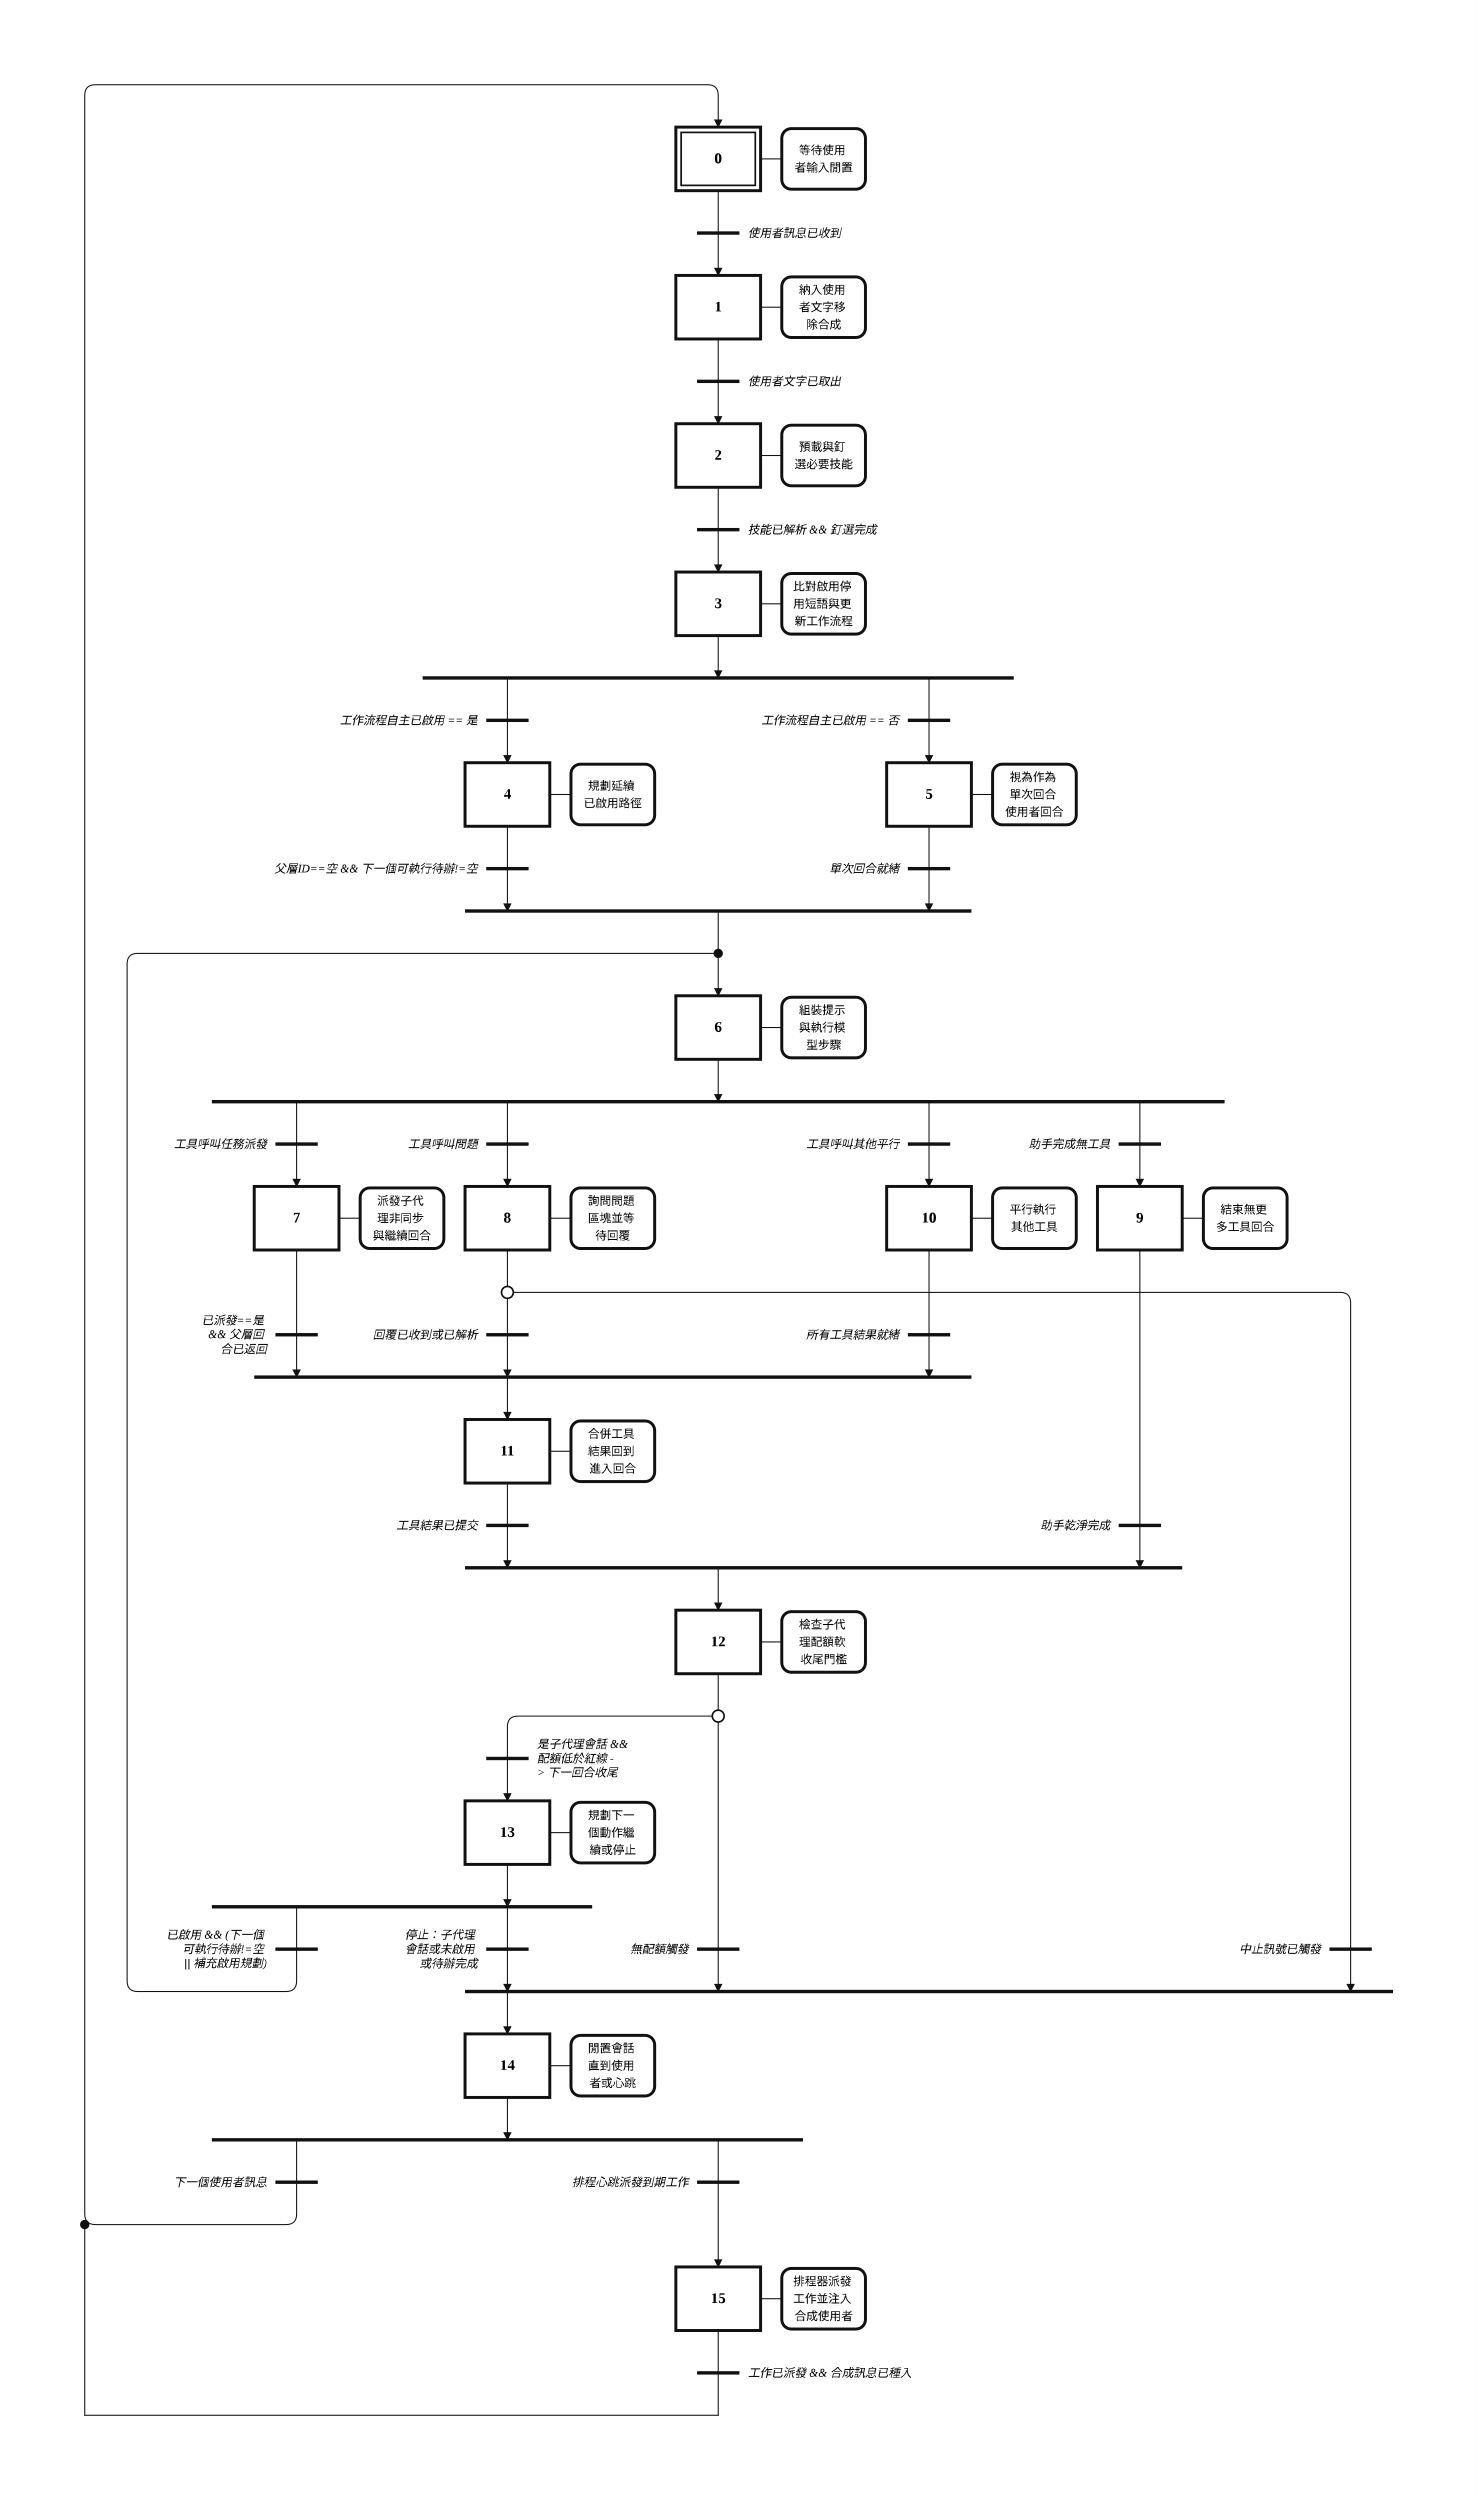
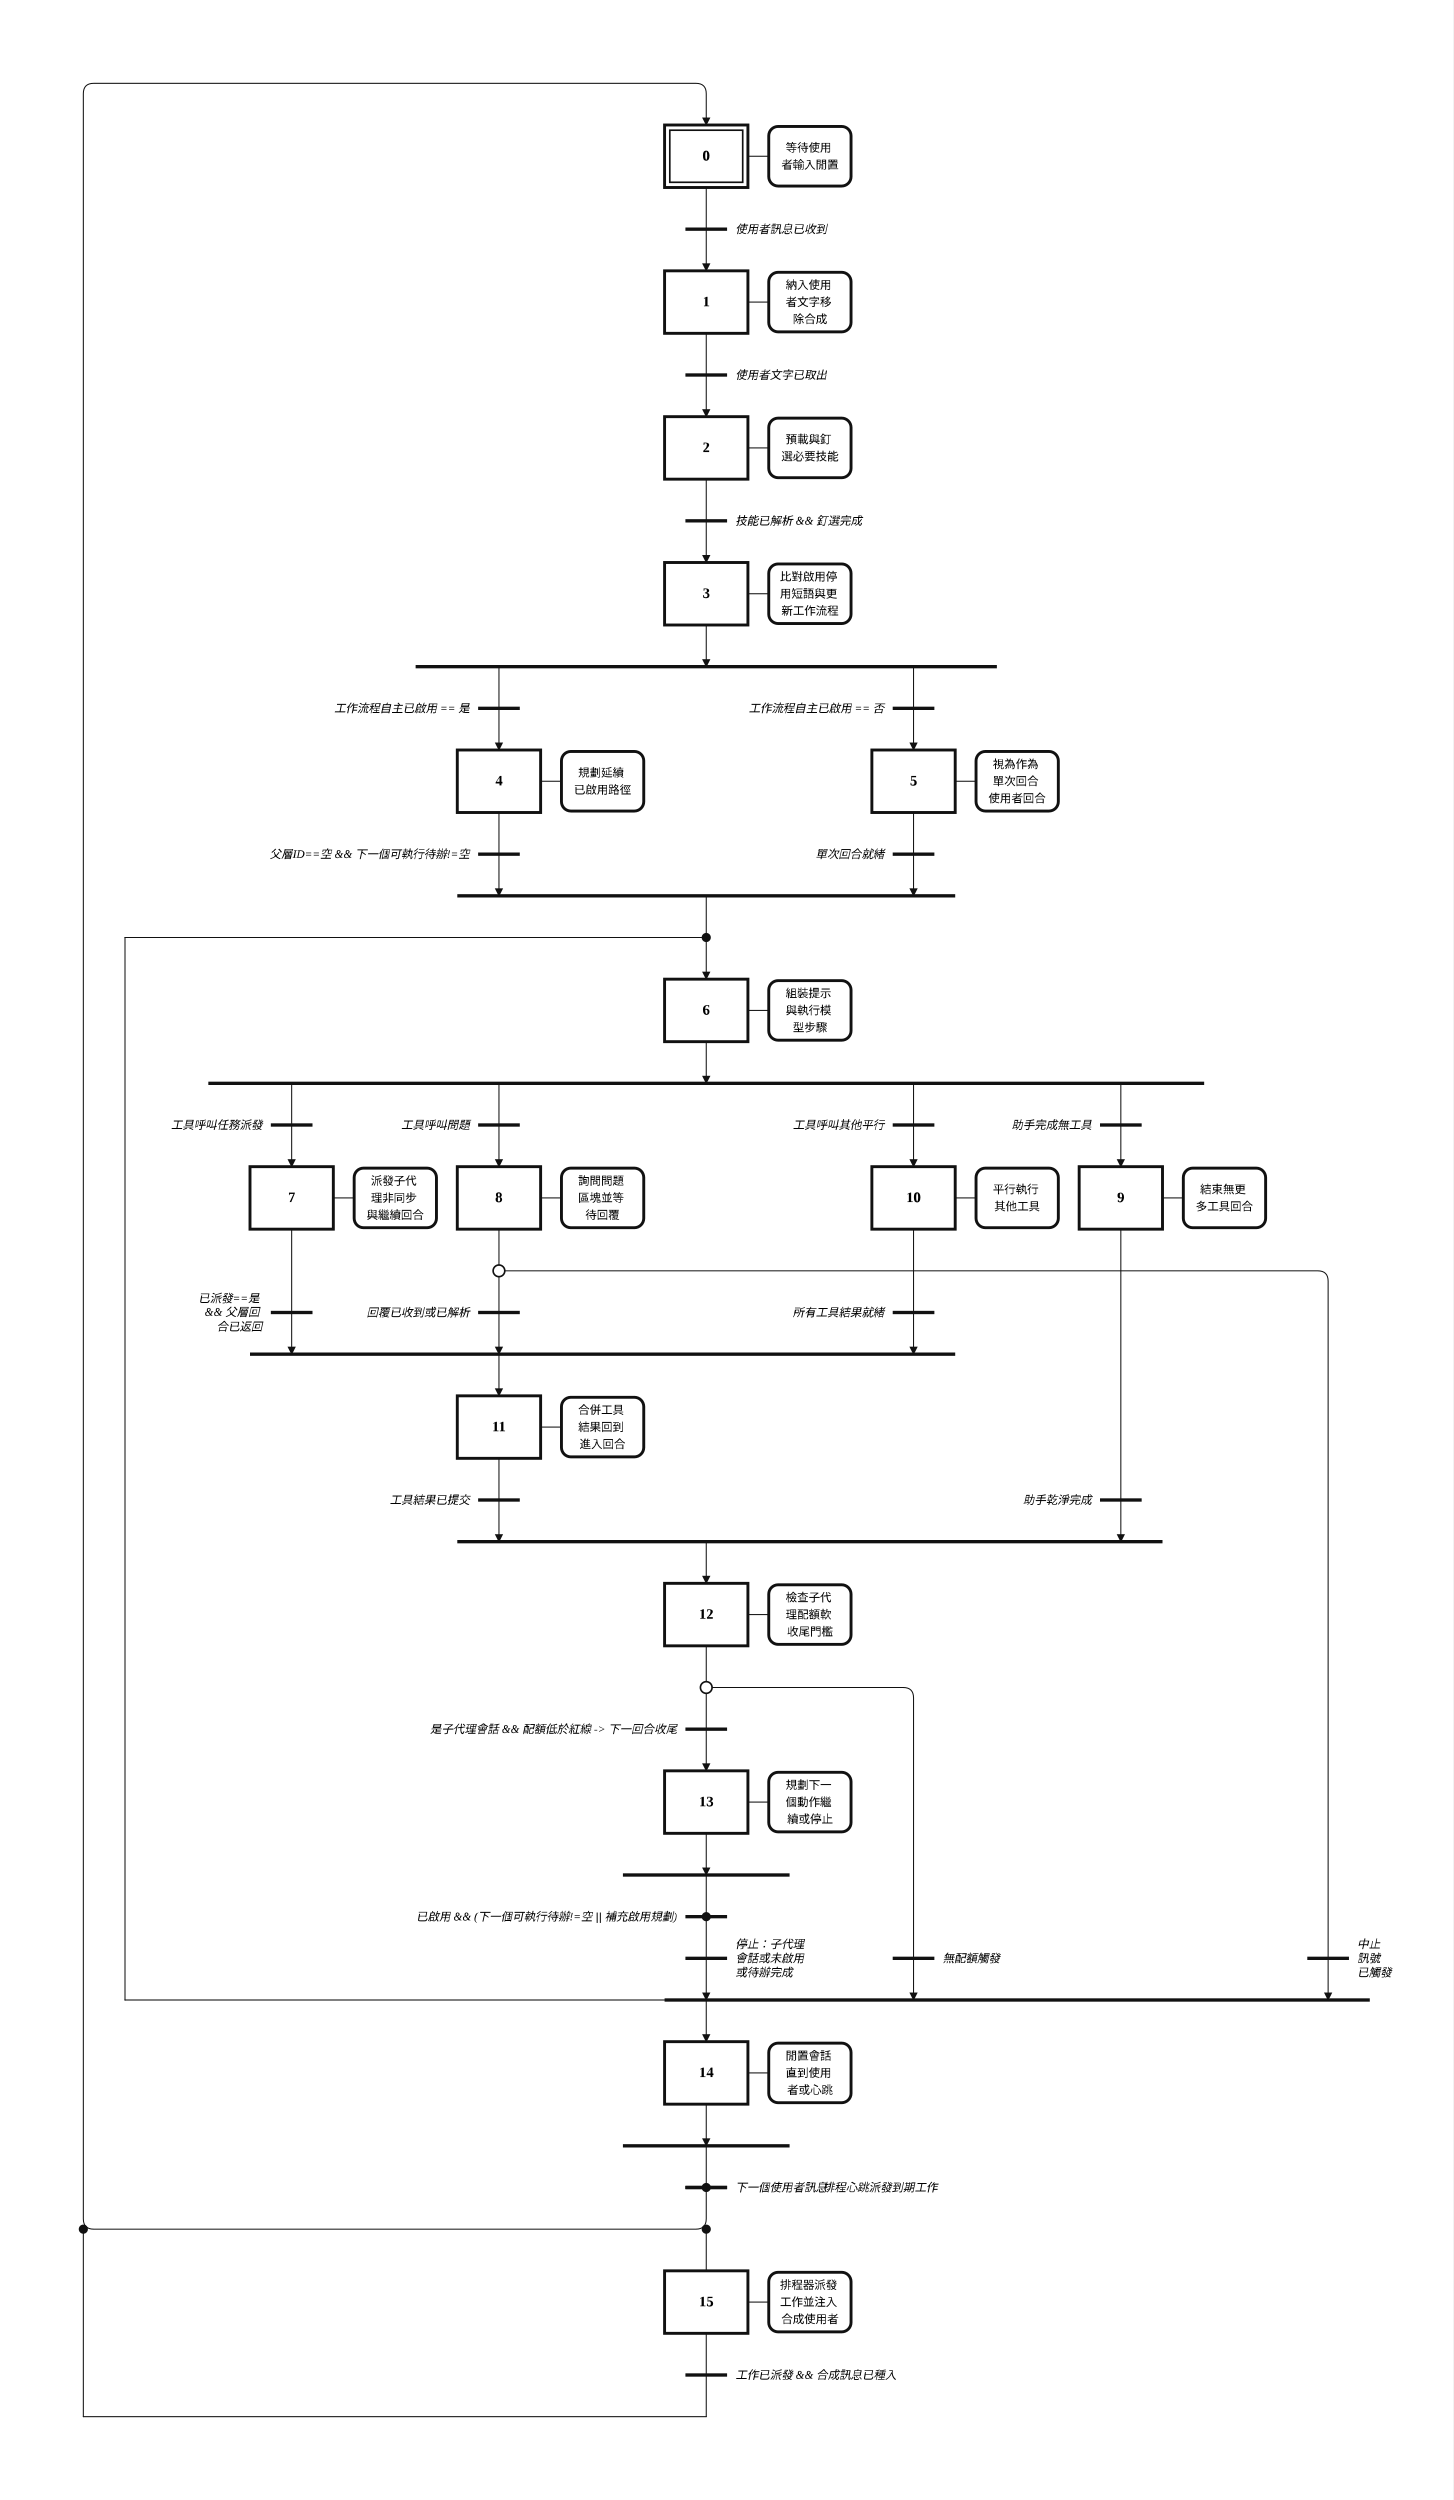
- <svg xmlns="http://www.w3.org/2000/svg" width="1395" height="2360" viewBox="-14.00 -2.00 69.75 118.00" role="img">
+ <svg xmlns="http://www.w3.org/2000/svg" width="1395" height="2400" viewBox="-14.00 -2.00 69.75 120.00" role="img">
  <style>
.step{fill:#fff;stroke:#111;stroke-width:.14}.step-inner{fill:none;stroke:#111;stroke-width:.08}
.action{fill:#fff;stroke:#111;stroke-width:.14}.gate{stroke:#111;stroke-width:.16}
.edge{fill:none;stroke:#111;stroke-width:.05;stroke-linecap:round;stroke-linejoin:round}.edge-arrow{marker-end:url(#arrow)}
.flyover-mask{stroke:#fff;stroke-width:.12;stroke-linecap:round}
.flyover{fill:none;stroke:#111;stroke-width:.05;stroke-linecap:round}
.junction{fill:#111;stroke:#111;stroke-width:0}.branch-junction{fill:#fff;stroke:#111;stroke-width:.08}
.assoc{stroke:#111;stroke-width:.05}.label{font:bold .7px 'Times New Roman', 'BiauKai', 'DFKai-SB', serif;text-anchor:middle;dominant-baseline:middle}
.action-label{font:.55px 'Times New Roman', 'BiauKai', 'DFKai-SB', serif;text-anchor:middle;dominant-baseline:middle}.gate-label{font:italic .55px 'Times New Roman', 'BiauKai', 'DFKai-SB', serif;text-anchor:start;dominant-baseline:middle}.gate-label-left{font:italic .55px 'Times New Roman', 'BiauKai', 'DFKai-SB', serif;text-anchor:end;dominant-baseline:middle}
</style>
  <defs>
    <marker id="arrow" markerWidth="0.4" markerHeight="0.4" refX="0.36" refY="0.2" orient="auto" markerUnits="userSpaceOnUse">
      <path d="M 0 0 L 0.4 0.2 L 0 0.4 z" fill="#111" />
    </marker>
  </defs>
-   <rect x="-14.00" y="-2.00" width="69.75" height="118.00" fill="white" />
-   <path class="edge edge-arrow" d="M 9.95 88.00 L 9.95 89.50 Q 9.95 90.00 9.95 90.50 L 9.95 92.00" />
+   <rect x="-14.00" y="-2.00" width="69.75" height="120.00" fill="white" />
+   <path class="edge edge-arrow" d="M 19.90 88.00 L 19.90 89.50 Q 19.90 90.00 19.90 90.50 L 19.90 94.00" />
  <path class="edge" d="M 19.90 7.00 L 19.90 9.00" />
  <path class="edge edge-arrow" d="M 19.90 9.00 L 19.90 11.00" />
  <path class="edge" d="M 19.90 14.00 L 19.90 16.00" />
  <path class="edge edge-arrow" d="M 19.90 16.00 L 19.90 18.00" />
  <path class="edge" d="M 19.90 21.00 L 19.90 23.00" />
  <path class="edge edge-arrow" d="M 19.90 23.00 L 19.90 25.00" />
  <path class="edge edge-arrow" d="M 19.90 28.00 L 19.90 30.00" />
  <path class="edge edge-arrow" d="M 9.95 30.00 L 9.95 31.50 Q 9.95 32.00 9.95 32.50 L 9.95 34.00" />
  <path class="edge edge-arrow" d="M 29.85 30.00 L 29.85 31.50 Q 29.85 32.00 29.85 32.50 L 29.85 34.00" />
  <path class="edge edge-arrow" d="M 9.95 37.00 L 9.95 41.00" />
  <path class="edge edge-arrow" d="M 19.90 41.00 L 19.90 45.00" />
  <path class="edge edge-arrow" d="M 29.85 37.00 L 29.85 41.00" />
  <path class="edge edge-arrow" d="M 19.90 48.00 L 19.90 50.00" />
  <path class="edge edge-arrow" d="M 0.00 50.00 L 0.00 51.50 Q 0.00 52.00 0.00 52.50 L 0.00 54.00" />
  <path class="edge edge-arrow" d="M 9.95 50.00 L 9.95 51.50 Q 9.95 52.00 9.95 52.50 L 9.95 54.00" />
  <path class="edge edge-arrow" d="M 39.80 50.00 L 39.80 51.50 Q 39.80 52.00 39.80 52.50 L 39.80 54.00" />
  <path class="edge edge-arrow" d="M 29.85 50.00 L 29.85 51.50 Q 29.85 52.00 29.85 52.50 L 29.85 54.00" />
  <path class="edge edge-arrow" d="M 0.00 57.00 L 0.00 63.00" />
  <path class="edge edge-arrow" d="M 9.95 63.00 L 9.95 65.00" />
  <path class="edge" d="M 9.95 57.00 L 9.95 59.00" />
  <path class="edge edge-arrow" d="M 9.95 59.00 L 9.95 63.00" />
-   <path class="edge edge-arrow" d="M 9.95 59.00 L 49.25 59.00 Q 49.75 59.00 49.75 59.50 L 49.75 92.00 L 49.75 92.00" />
-   <path class="edge edge-arrow" d="M 9.95 92.00 L 9.95 94.00" />
+   <path class="edge edge-arrow" d="M 9.95 59.00 L 49.25 59.00 Q 49.75 59.00 49.75 59.50 L 49.75 91.50 Q 49.75 92.00 49.75 92.50 L 49.75 94.00" />
+   <path class="edge edge-arrow" d="M 19.90 94.00 L 19.90 96.00" />
  <path class="edge edge-arrow" d="M 39.80 57.00 L 39.80 72.00" />
  <path class="edge edge-arrow" d="M 19.90 72.00 L 19.90 74.00" />
  <path class="edge edge-arrow" d="M 29.85 57.00 L 29.85 63.00" />
  <path class="edge edge-arrow" d="M 9.95 68.00 L 9.95 72.00" />
  <path class="edge" d="M 19.90 77.00 L 19.90 79.00" />
-   <path class="edge" d="M 19.90 79.00 L 10.45 79.00 Q 9.95 79.00 9.95 79.50 L 9.95 81.00" />
-   <path class="edge edge-arrow" d="M 9.95 81.00 L 9.95 83.00" />
-   <path class="edge edge-arrow" d="M 19.90 79.00 L 19.90 92.00" />
-   <path class="edge edge-arrow" d="M 9.95 86.00 L 9.95 88.00" />
-   <path class="edge" d="M 0.00 88.00 L 0.00 91.50 Q 0.00 92.00 -0.50 92.00 L -7.50 92.00 Q -8.00 92.00 -8.00 91.50 L -8.00 43.50 Q -8.00 43.00 -7.50 43.00 L 19.90 43.00" />
-   <path class="edge edge-arrow" d="M 9.95 97.00 L 9.95 99.00" />
-   <path class="edge edge-arrow" d="M 0.00 99.00 L 0.00 102.50 Q 0.00 103.00 -0.50 103.00 L -9.50 103.00 Q -10.00 103.00 -10.00 102.50 L -10.00 2.50 Q -10.00 2.00 -9.50 2.00 L 19.40 2.00 Q 19.90 2.00 19.90 2.50 L 19.90 4.00" />
-   <path class="edge edge-arrow" d="M 19.90 99.00 L 19.90 100.50 Q 19.90 101.00 19.90 101.50 L 19.90 105.00" />
-   <path class="edge" d="M 19.90 108.00 L 19.90 110.00" />
+   <path class="edge" d="M 19.90 79.00 L 19.90 81.00" />
+   <path class="edge edge-arrow" d="M 19.90 81.00 L 19.90 83.00" />
+   <path class="edge edge-arrow" d="M 19.90 79.00 L 29.35 79.00 Q 29.85 79.00 29.85 79.50 L 29.85 91.50 Q 29.85 92.00 29.85 92.50 L 29.85 94.00" />
+   <path class="edge edge-arrow" d="M 19.90 86.00 L 19.90 88.00" />
+   <path class="edge" d="M 19.90 94.00 L -8.00 94.00" />
+   <path class="edge" d="M -8.00 94.00 L -8.00 43.00" />
+   <path class="edge" d="M -8.00 43.00 L 19.90 43.00" />
+   <path class="edge edge-arrow" d="M 19.90 99.00 L 19.90 101.00" />
+   <path class="edge edge-arrow" d="M 19.90 101.00 L 19.90 104.50 Q 19.90 105.00 19.40 105.00 L -9.50 105.00 Q -10.00 105.00 -10.00 104.50 L -10.00 2.50 Q -10.00 2.00 -9.50 2.00 L 19.40 2.00 Q 19.90 2.00 19.90 2.50 L 19.90 4.00" />
+   <path class="edge" d="M 19.90 105.00 L 19.90 107.00" />
  <path class="edge" d="M 19.90 110.00 L 19.90 112.00" />
-   <path class="edge" d="M 19.90 112.00 L -10.00 112.00" />
-   <path class="edge" d="M -10.00 112.00 L -10.00 103.00" />
+   <path class="edge" d="M 19.90 112.00 L 19.90 114.00" />
+   <path class="edge" d="M 19.90 114.00 L -10.00 114.00" />
+   <path class="edge" d="M -10.00 114.00 L -10.00 105.00" />
  <rect class="step" x="17.90" y="4.00" width="4.00" height="3.00" />
  <rect class="step-inner" x="18.15" y="4.25" width="3.50" height="2.50" />
  <text class="label" x="19.90" y="5.50">0</text>
  <rect class="step" x="17.90" y="11.00" width="4.00" height="3.00" />
  <text class="label" x="19.90" y="12.50">1</text>
  <rect class="step" x="17.90" y="18.00" width="4.00" height="3.00" />
  <text class="label" x="19.90" y="19.50">2</text>
  <rect class="step" x="17.90" y="25.00" width="4.00" height="3.00" />
  <text class="label" x="19.90" y="26.50">3</text>
  <rect class="step" x="7.95" y="34.00" width="4.00" height="3.00" />
  <text class="label" x="9.95" y="35.50">4</text>
  <rect class="step" x="27.85" y="34.00" width="4.00" height="3.00" />
  <text class="label" x="29.85" y="35.50">5</text>
  <rect class="step" x="17.90" y="45.00" width="4.00" height="3.00" />
  <text class="label" x="19.90" y="46.50">6</text>
  <rect class="step" x="-2.00" y="54.00" width="4.00" height="3.00" />
  <text class="label" x="0.00" y="55.50">7</text>
  <rect class="step" x="7.95" y="54.00" width="4.00" height="3.00" />
  <text class="label" x="9.95" y="55.50">8</text>
  <rect class="step" x="37.80" y="54.00" width="4.00" height="3.00" />
  <text class="label" x="39.80" y="55.50">9</text>
  <rect class="step" x="27.85" y="54.00" width="4.00" height="3.00" />
  <text class="label" x="29.85" y="55.50">10</text>
  <rect class="step" x="7.95" y="65.00" width="4.00" height="3.00" />
  <text class="label" x="9.95" y="66.50">11</text>
  <rect class="step" x="17.90" y="74.00" width="4.00" height="3.00" />
  <text class="label" x="19.90" y="75.50">12</text>
-   <rect class="step" x="7.95" y="83.00" width="4.00" height="3.00" />
-   <text class="label" x="9.95" y="84.50">13</text>
-   <rect class="step" x="7.95" y="94.00" width="4.00" height="3.00" />
-   <text class="label" x="9.95" y="95.50">14</text>
-   <rect class="step" x="17.90" y="105.00" width="4.00" height="3.00" />
-   <text class="label" x="19.90" y="106.50">15</text>
+   <rect class="step" x="17.90" y="83.00" width="4.00" height="3.00" />
+   <text class="label" x="19.90" y="84.50">13</text>
+   <rect class="step" x="17.90" y="96.00" width="4.00" height="3.00" />
+   <text class="label" x="19.90" y="97.50">14</text>
+   <rect class="step" x="17.90" y="107.00" width="4.00" height="3.00" />
+   <text class="label" x="19.90" y="108.50">15</text>
  <line class="assoc" x1="21.90" y1="5.50" x2="22.90" y2="5.50" />
  <rect class="action" x="22.90" y="4.07" width="3.95" height="2.86" rx="0.45" ry="0.45" />
  <text class="action-label" x="24.88" y="5.09">
    <tspan x="24.88" dy="0">等待使用</tspan>
    <tspan x="24.88" dy="0.82">者輸入閒置</tspan>
  </text>
  <line class="assoc" x1="21.90" y1="12.50" x2="22.90" y2="12.50" />
  <rect class="action" x="22.90" y="11.07" width="3.95" height="2.86" rx="0.45" ry="0.45" />
  <text class="action-label" x="24.88" y="11.68">
    <tspan x="24.88" dy="0">納入使用</tspan>
    <tspan x="24.88" dy="0.82">者文字移</tspan>
    <tspan x="24.88" dy="0.82">除合成</tspan>
  </text>
  <line class="assoc" x1="21.90" y1="19.50" x2="22.90" y2="19.50" />
  <rect class="action" x="22.90" y="18.07" width="3.95" height="2.86" rx="0.45" ry="0.45" />
  <text class="action-label" x="24.88" y="19.09">
    <tspan x="24.88" dy="0">預載與釘</tspan>
    <tspan x="24.88" dy="0.82">選必要技能</tspan>
  </text>
  <line class="assoc" x1="21.90" y1="26.50" x2="22.90" y2="26.50" />
  <rect class="action" x="22.90" y="25.07" width="3.95" height="2.86" rx="0.45" ry="0.45" />
  <text class="action-label" x="24.88" y="25.68">
    <tspan x="24.88" dy="0">比對啟用停</tspan>
    <tspan x="24.88" dy="0.82">用短語與更</tspan>
    <tspan x="24.88" dy="0.82">新工作流程</tspan>
  </text>
  <line class="assoc" x1="11.95" y1="35.50" x2="12.95" y2="35.50" />
  <rect class="action" x="12.95" y="34.07" width="3.95" height="2.86" rx="0.45" ry="0.45" />
  <text class="action-label" x="14.92" y="35.09">
    <tspan x="14.92" dy="0">規劃延續</tspan>
    <tspan x="14.92" dy="0.82">已啟用路徑</tspan>
  </text>
  <line class="assoc" x1="31.85" y1="35.50" x2="32.85" y2="35.50" />
  <rect class="action" x="32.85" y="34.07" width="3.95" height="2.86" rx="0.45" ry="0.45" />
  <text class="action-label" x="34.82" y="34.68">
    <tspan x="34.82" dy="0">視為作為</tspan>
    <tspan x="34.82" dy="0.82">單次回合</tspan>
    <tspan x="34.82" dy="0.82">使用者回合</tspan>
  </text>
  <line class="assoc" x1="21.90" y1="46.50" x2="22.90" y2="46.50" />
  <rect class="action" x="22.90" y="45.07" width="3.95" height="2.86" rx="0.45" ry="0.45" />
  <text class="action-label" x="24.88" y="45.68">
    <tspan x="24.88" dy="0">組裝提示</tspan>
    <tspan x="24.88" dy="0.82">與執行模</tspan>
    <tspan x="24.88" dy="0.82">型步驟</tspan>
  </text>
  <line class="assoc" x1="2.00" y1="55.50" x2="3.00" y2="55.50" />
  <rect class="action" x="3.00" y="54.07" width="3.95" height="2.86" rx="0.45" ry="0.45" />
  <text class="action-label" x="4.97" y="54.68">
    <tspan x="4.97" dy="0">派發子代</tspan>
    <tspan x="4.97" dy="0.82">理非同步</tspan>
    <tspan x="4.97" dy="0.82">與繼續回合</tspan>
  </text>
  <line class="assoc" x1="11.95" y1="55.50" x2="12.95" y2="55.50" />
  <rect class="action" x="12.95" y="54.07" width="3.95" height="2.86" rx="0.45" ry="0.45" />
  <text class="action-label" x="14.92" y="54.68">
    <tspan x="14.92" dy="0">詢問問題</tspan>
    <tspan x="14.92" dy="0.82">區塊並等</tspan>
    <tspan x="14.92" dy="0.82">待回覆</tspan>
  </text>
  <line class="assoc" x1="41.80" y1="55.50" x2="42.80" y2="55.50" />
  <rect class="action" x="42.80" y="54.07" width="3.95" height="2.86" rx="0.45" ry="0.45" />
  <text class="action-label" x="44.77" y="55.09">
    <tspan x="44.77" dy="0">結束無更</tspan>
    <tspan x="44.77" dy="0.82">多工具回合</tspan>
  </text>
  <line class="assoc" x1="31.85" y1="55.50" x2="32.85" y2="55.50" />
  <rect class="action" x="32.85" y="54.07" width="3.95" height="2.86" rx="0.45" ry="0.45" />
  <text class="action-label" x="34.82" y="55.09">
    <tspan x="34.82" dy="0">平行執行</tspan>
    <tspan x="34.82" dy="0.82">其他工具</tspan>
  </text>
  <line class="assoc" x1="11.95" y1="66.50" x2="12.95" y2="66.50" />
  <rect class="action" x="12.95" y="65.07" width="3.95" height="2.86" rx="0.45" ry="0.45" />
  <text class="action-label" x="14.92" y="65.68">
    <tspan x="14.92" dy="0">合併工具</tspan>
    <tspan x="14.92" dy="0.82">結果回到</tspan>
    <tspan x="14.92" dy="0.82">進入回合</tspan>
  </text>
  <line class="assoc" x1="21.90" y1="75.50" x2="22.90" y2="75.50" />
  <rect class="action" x="22.90" y="74.07" width="3.95" height="2.86" rx="0.45" ry="0.45" />
  <text class="action-label" x="24.88" y="74.68">
    <tspan x="24.88" dy="0">檢查子代</tspan>
    <tspan x="24.88" dy="0.82">理配額軟</tspan>
    <tspan x="24.88" dy="0.82">收尾門檻</tspan>
  </text>
-   <line class="assoc" x1="11.95" y1="84.50" x2="12.95" y2="84.50" />
-   <rect class="action" x="12.95" y="83.07" width="3.95" height="2.86" rx="0.45" ry="0.45" />
-   <text class="action-label" x="14.92" y="83.68">
-     <tspan x="14.92" dy="0">規劃下一</tspan>
-     <tspan x="14.92" dy="0.82">個動作繼</tspan>
-     <tspan x="14.92" dy="0.82">續或停止</tspan>
-   </text>
-   <line class="assoc" x1="11.95" y1="95.50" x2="12.95" y2="95.50" />
-   <rect class="action" x="12.95" y="94.07" width="3.95" height="2.86" rx="0.45" ry="0.45" />
-   <text class="action-label" x="14.92" y="94.68">
-     <tspan x="14.92" dy="0">閒置會話</tspan>
-     <tspan x="14.92" dy="0.82">直到使用</tspan>
-     <tspan x="14.92" dy="0.82">者或心跳</tspan>
-   </text>
-   <line class="assoc" x1="21.90" y1="106.50" x2="22.90" y2="106.50" />
-   <rect class="action" x="22.90" y="105.07" width="3.95" height="2.86" rx="0.45" ry="0.45" />
-   <text class="action-label" x="24.88" y="105.68">
+   <line class="assoc" x1="21.90" y1="84.50" x2="22.90" y2="84.50" />
+   <rect class="action" x="22.90" y="83.07" width="3.95" height="2.86" rx="0.45" ry="0.45" />
+   <text class="action-label" x="24.88" y="83.68">
+     <tspan x="24.88" dy="0">規劃下一</tspan>
+     <tspan x="24.88" dy="0.82">個動作繼</tspan>
+     <tspan x="24.88" dy="0.82">續或停止</tspan>
+   </text>
+   <line class="assoc" x1="21.90" y1="97.50" x2="22.90" y2="97.50" />
+   <rect class="action" x="22.90" y="96.07" width="3.95" height="2.86" rx="0.45" ry="0.45" />
+   <text class="action-label" x="24.88" y="96.68">
+     <tspan x="24.88" dy="0">閒置會話</tspan>
+     <tspan x="24.88" dy="0.82">直到使用</tspan>
+     <tspan x="24.88" dy="0.82">者或心跳</tspan>
+   </text>
+   <line class="assoc" x1="21.90" y1="108.50" x2="22.90" y2="108.50" />
+   <rect class="action" x="22.90" y="107.07" width="3.95" height="2.86" rx="0.45" ry="0.45" />
+   <text class="action-label" x="24.88" y="107.68">
    <tspan x="24.88" dy="0">排程器派發</tspan>
    <tspan x="24.88" dy="0.82">工作並注入</tspan>
    <tspan x="24.88" dy="0.82">合成使用者</tspan>
  </text>
  <line class="gate" x1="18.90" y1="9.00" x2="20.90" y2="9.00" />
  <text class="gate-label" x="21.30" y="9.00">
    <tspan x="21.30" dy="0">使用者訊息已收到</tspan>
  </text>
  <line class="gate" x1="18.90" y1="16.00" x2="20.90" y2="16.00" />
  <text class="gate-label" x="21.30" y="16.00">
    <tspan x="21.30" dy="0">使用者文字已取出</tspan>
  </text>
  <line class="gate" x1="18.90" y1="23.00" x2="20.90" y2="23.00" />
  <text class="gate-label" x="21.30" y="23.00">
    <tspan x="21.30" dy="0">技能已解析 &amp;&amp; 釘選完成</tspan>
  </text>
  <line class="gate" x1="5.95" y1="30.00" x2="33.85" y2="30.00" />
  <line class="gate" x1="7.95" y1="41.00" x2="31.85" y2="41.00" />
  <line class="gate" x1="-4.00" y1="50.00" x2="43.80" y2="50.00" />
  <line class="gate" x1="-2.00" y1="63.00" x2="31.85" y2="63.00" />
-   <line class="gate" x1="7.95" y1="92.00" x2="51.75" y2="92.00" />
+   <line class="gate" x1="17.90" y1="94.00" x2="51.75" y2="94.00" />
  <line class="gate" x1="7.95" y1="72.00" x2="41.80" y2="72.00" />
-   <line class="gate" x1="8.95" y1="81.00" x2="10.95" y2="81.00" />
-   <text class="gate-label" x="11.35" y="80.32">
-     <tspan x="11.35" dy="0">是子代理會話 &amp;&amp;</tspan>
-     <tspan x="11.35" dy="0.68">配額低於紅線 -</tspan>
-     <tspan x="11.35" dy="0.68">&gt; 下一回合收尾</tspan>
-   </text>
-   <line class="gate" x1="-4.00" y1="88.00" x2="13.95" y2="88.00" />
-   <line class="gate" x1="-4.00" y1="99.00" x2="23.90" y2="99.00" />
-   <line class="gate" x1="18.90" y1="110.00" x2="20.90" y2="110.00" />
-   <text class="gate-label" x="21.30" y="110.00">
+   <line class="gate" x1="18.90" y1="81.00" x2="20.90" y2="81.00" />
+   <text class="gate-label-left" x="18.50" y="81.00">
+     <tspan x="18.50" dy="0">是子代理會話 &amp;&amp; 配額低於紅線 -&gt; 下一回合收尾</tspan>
+   </text>
+   <line class="gate" x1="15.90" y1="88.00" x2="23.90" y2="88.00" />
+   <line class="gate" x1="15.90" y1="101.00" x2="23.90" y2="101.00" />
+   <line class="gate" x1="18.90" y1="112.00" x2="20.90" y2="112.00" />
+   <text class="gate-label" x="21.30" y="112.00">
    <tspan x="21.30" dy="0">工作已派發 &amp;&amp; 合成訊息已種入</tspan>
  </text>
  <line class="gate" x1="8.95" y1="32.00" x2="10.95" y2="32.00" />
  <text class="gate-label-left" x="8.55" y="32.00">
    <tspan x="8.55" dy="0">工作流程自主已啟用 == 是</tspan>
  </text>
  <line class="gate" x1="28.85" y1="32.00" x2="30.85" y2="32.00" />
  <text class="gate-label-left" x="28.45" y="32.00">
    <tspan x="28.45" dy="0">工作流程自主已啟用 == 否</tspan>
  </text>
  <line class="gate" x1="8.95" y1="39.00" x2="10.95" y2="39.00" />
  <text class="gate-label-left" x="8.55" y="39.00">
    <tspan x="8.55" dy="0">父層ID==空 &amp;&amp; 下一個可執行待辦!=空</tspan>
  </text>
  <line class="gate" x1="28.85" y1="39.00" x2="30.85" y2="39.00" />
  <text class="gate-label-left" x="28.45" y="39.00">
    <tspan x="28.45" dy="0">單次回合就緒</tspan>
  </text>
  <line class="gate" x1="-1.00" y1="52.00" x2="1.00" y2="52.00" />
  <text class="gate-label-left" x="-1.40" y="52.00">
    <tspan x="-1.40" dy="0">工具呼叫任務派發</tspan>
  </text>
  <line class="gate" x1="8.95" y1="52.00" x2="10.95" y2="52.00" />
  <text class="gate-label-left" x="8.55" y="52.00">
    <tspan x="8.55" dy="0">工具呼叫問題</tspan>
  </text>
  <line class="gate" x1="38.80" y1="52.00" x2="40.80" y2="52.00" />
  <text class="gate-label-left" x="38.40" y="52.00">
    <tspan x="38.40" dy="0">助手完成無工具</tspan>
  </text>
  <line class="gate" x1="28.85" y1="52.00" x2="30.85" y2="52.00" />
  <text class="gate-label-left" x="28.45" y="52.00">
    <tspan x="28.45" dy="0">工具呼叫其他平行</tspan>
  </text>
  <line class="gate" x1="-1.00" y1="61.00" x2="1.00" y2="61.00" />
  <text class="gate-label-left" x="-1.40" y="60.32">
    <tspan x="-1.40" dy="0">已派發==是</tspan>
    <tspan x="-1.40" dy="0.68">&amp;&amp; 父層回</tspan>
    <tspan x="-1.40" dy="0.68">合已返回</tspan>
  </text>
  <line class="gate" x1="8.95" y1="61.00" x2="10.95" y2="61.00" />
  <text class="gate-label-left" x="8.55" y="61.00">
    <tspan x="8.55" dy="0">回覆已收到或已解析</tspan>
  </text>
-   <line class="gate" x1="48.75" y1="90.00" x2="50.75" y2="90.00" />
-   <text class="gate-label-left" x="48.35" y="90.00">
-     <tspan x="48.35" dy="0">中止訊號已觸發</tspan>
+   <line class="gate" x1="48.75" y1="92.00" x2="50.75" y2="92.00" />
+   <text class="gate-label" x="51.15" y="91.32">
+     <tspan x="51.15" dy="0">中止</tspan>
+     <tspan x="51.15" dy="0.68">訊號</tspan>
+     <tspan x="51.15" dy="0.68">已觸發</tspan>
  </text>
  <line class="gate" x1="38.80" y1="70.00" x2="40.80" y2="70.00" />
  <text class="gate-label-left" x="38.40" y="70.00">
    <tspan x="38.40" dy="0">助手乾淨完成</tspan>
  </text>
  <line class="gate" x1="28.85" y1="61.00" x2="30.85" y2="61.00" />
  <text class="gate-label-left" x="28.45" y="61.00">
    <tspan x="28.45" dy="0">所有工具結果就緒</tspan>
  </text>
  <line class="gate" x1="8.95" y1="70.00" x2="10.95" y2="70.00" />
  <text class="gate-label-left" x="8.55" y="70.00">
    <tspan x="8.55" dy="0">工具結果已提交</tspan>
  </text>
+   <line class="gate" x1="28.85" y1="92.00" x2="30.85" y2="92.00" />
+   <text class="gate-label" x="31.25" y="92.00">
+     <tspan x="31.25" dy="0">無配額觸發</tspan>
+   </text>
  <line class="gate" x1="18.90" y1="90.00" x2="20.90" y2="90.00" />
  <text class="gate-label-left" x="18.50" y="90.00">
-     <tspan x="18.50" dy="0">無配額觸發</tspan>
-   </text>
-   <line class="gate" x1="-1.00" y1="90.00" x2="1.00" y2="90.00" />
-   <text class="gate-label-left" x="-1.40" y="89.32">
-     <tspan x="-1.40" dy="0">已啟用 &amp;&amp; (下一個</tspan>
-     <tspan x="-1.40" dy="0.68">可執行待辦!=空</tspan>
-     <tspan x="-1.40" dy="0.68">|| 補充啟用規劃)</tspan>
-   </text>
-   <line class="gate" x1="8.95" y1="90.00" x2="10.95" y2="90.00" />
-   <text class="gate-label-left" x="8.55" y="89.32">
-     <tspan x="8.55" dy="0">停止：子代理</tspan>
-     <tspan x="8.55" dy="0.68">會話或未啟用</tspan>
-     <tspan x="8.55" dy="0.68">或待辦完成</tspan>
-   </text>
-   <line class="gate" x1="-1.00" y1="101.00" x2="1.00" y2="101.00" />
-   <text class="gate-label-left" x="-1.40" y="101.00">
-     <tspan x="-1.40" dy="0">下一個使用者訊息</tspan>
-   </text>
-   <line class="gate" x1="18.90" y1="101.00" x2="20.90" y2="101.00" />
-   <text class="gate-label-left" x="18.50" y="101.00">
-     <tspan x="18.50" dy="0">排程心跳派發到期工作</tspan>
-   </text>
+     <tspan x="18.50" dy="0">已啟用 &amp;&amp; (下一個可執行待辦!=空 || 補充啟用規劃)</tspan>
+   </text>
+   <line class="gate" x1="18.90" y1="92.00" x2="20.90" y2="92.00" />
+   <text class="gate-label" x="21.30" y="91.32">
+     <tspan x="21.30" dy="0">停止：子代理</tspan>
+     <tspan x="21.30" dy="0.68">會話或未啟用</tspan>
+     <tspan x="21.30" dy="0.68">或待辦完成</tspan>
+   </text>
+   <line class="gate" x1="18.90" y1="103.00" x2="20.90" y2="103.00" />
+   <text class="gate-label" x="21.30" y="103.00">
+     <tspan x="21.30" dy="0">下一個使用者訊息</tspan>
+   </text>
+   <line class="gate" x1="18.90" y1="103.00" x2="20.90" y2="103.00" />
+   <text class="gate-label" x="25.50" y="103.00">
+     <tspan x="25.50" dy="0">排程心跳派發到期工作</tspan>
+   </text>
+   <circle class="junction" cx="19.90" cy="90.00" r="0.22" />
  <circle class="junction" cx="19.90" cy="43.00" r="0.22" />
-   <circle class="junction" cx="-10.00" cy="103.00" r="0.22" />
+   <circle class="junction" cx="19.90" cy="103.00" r="0.22" />
+   <circle class="junction" cx="19.90" cy="105.00" r="0.22" />
+   <circle class="junction" cx="-10.00" cy="105.00" r="0.22" />
  <circle class="branch-junction" cx="9.95" cy="59.00" r="0.28" />
  <circle class="branch-junction" cx="19.90" cy="79.00" r="0.28" />
</svg>
